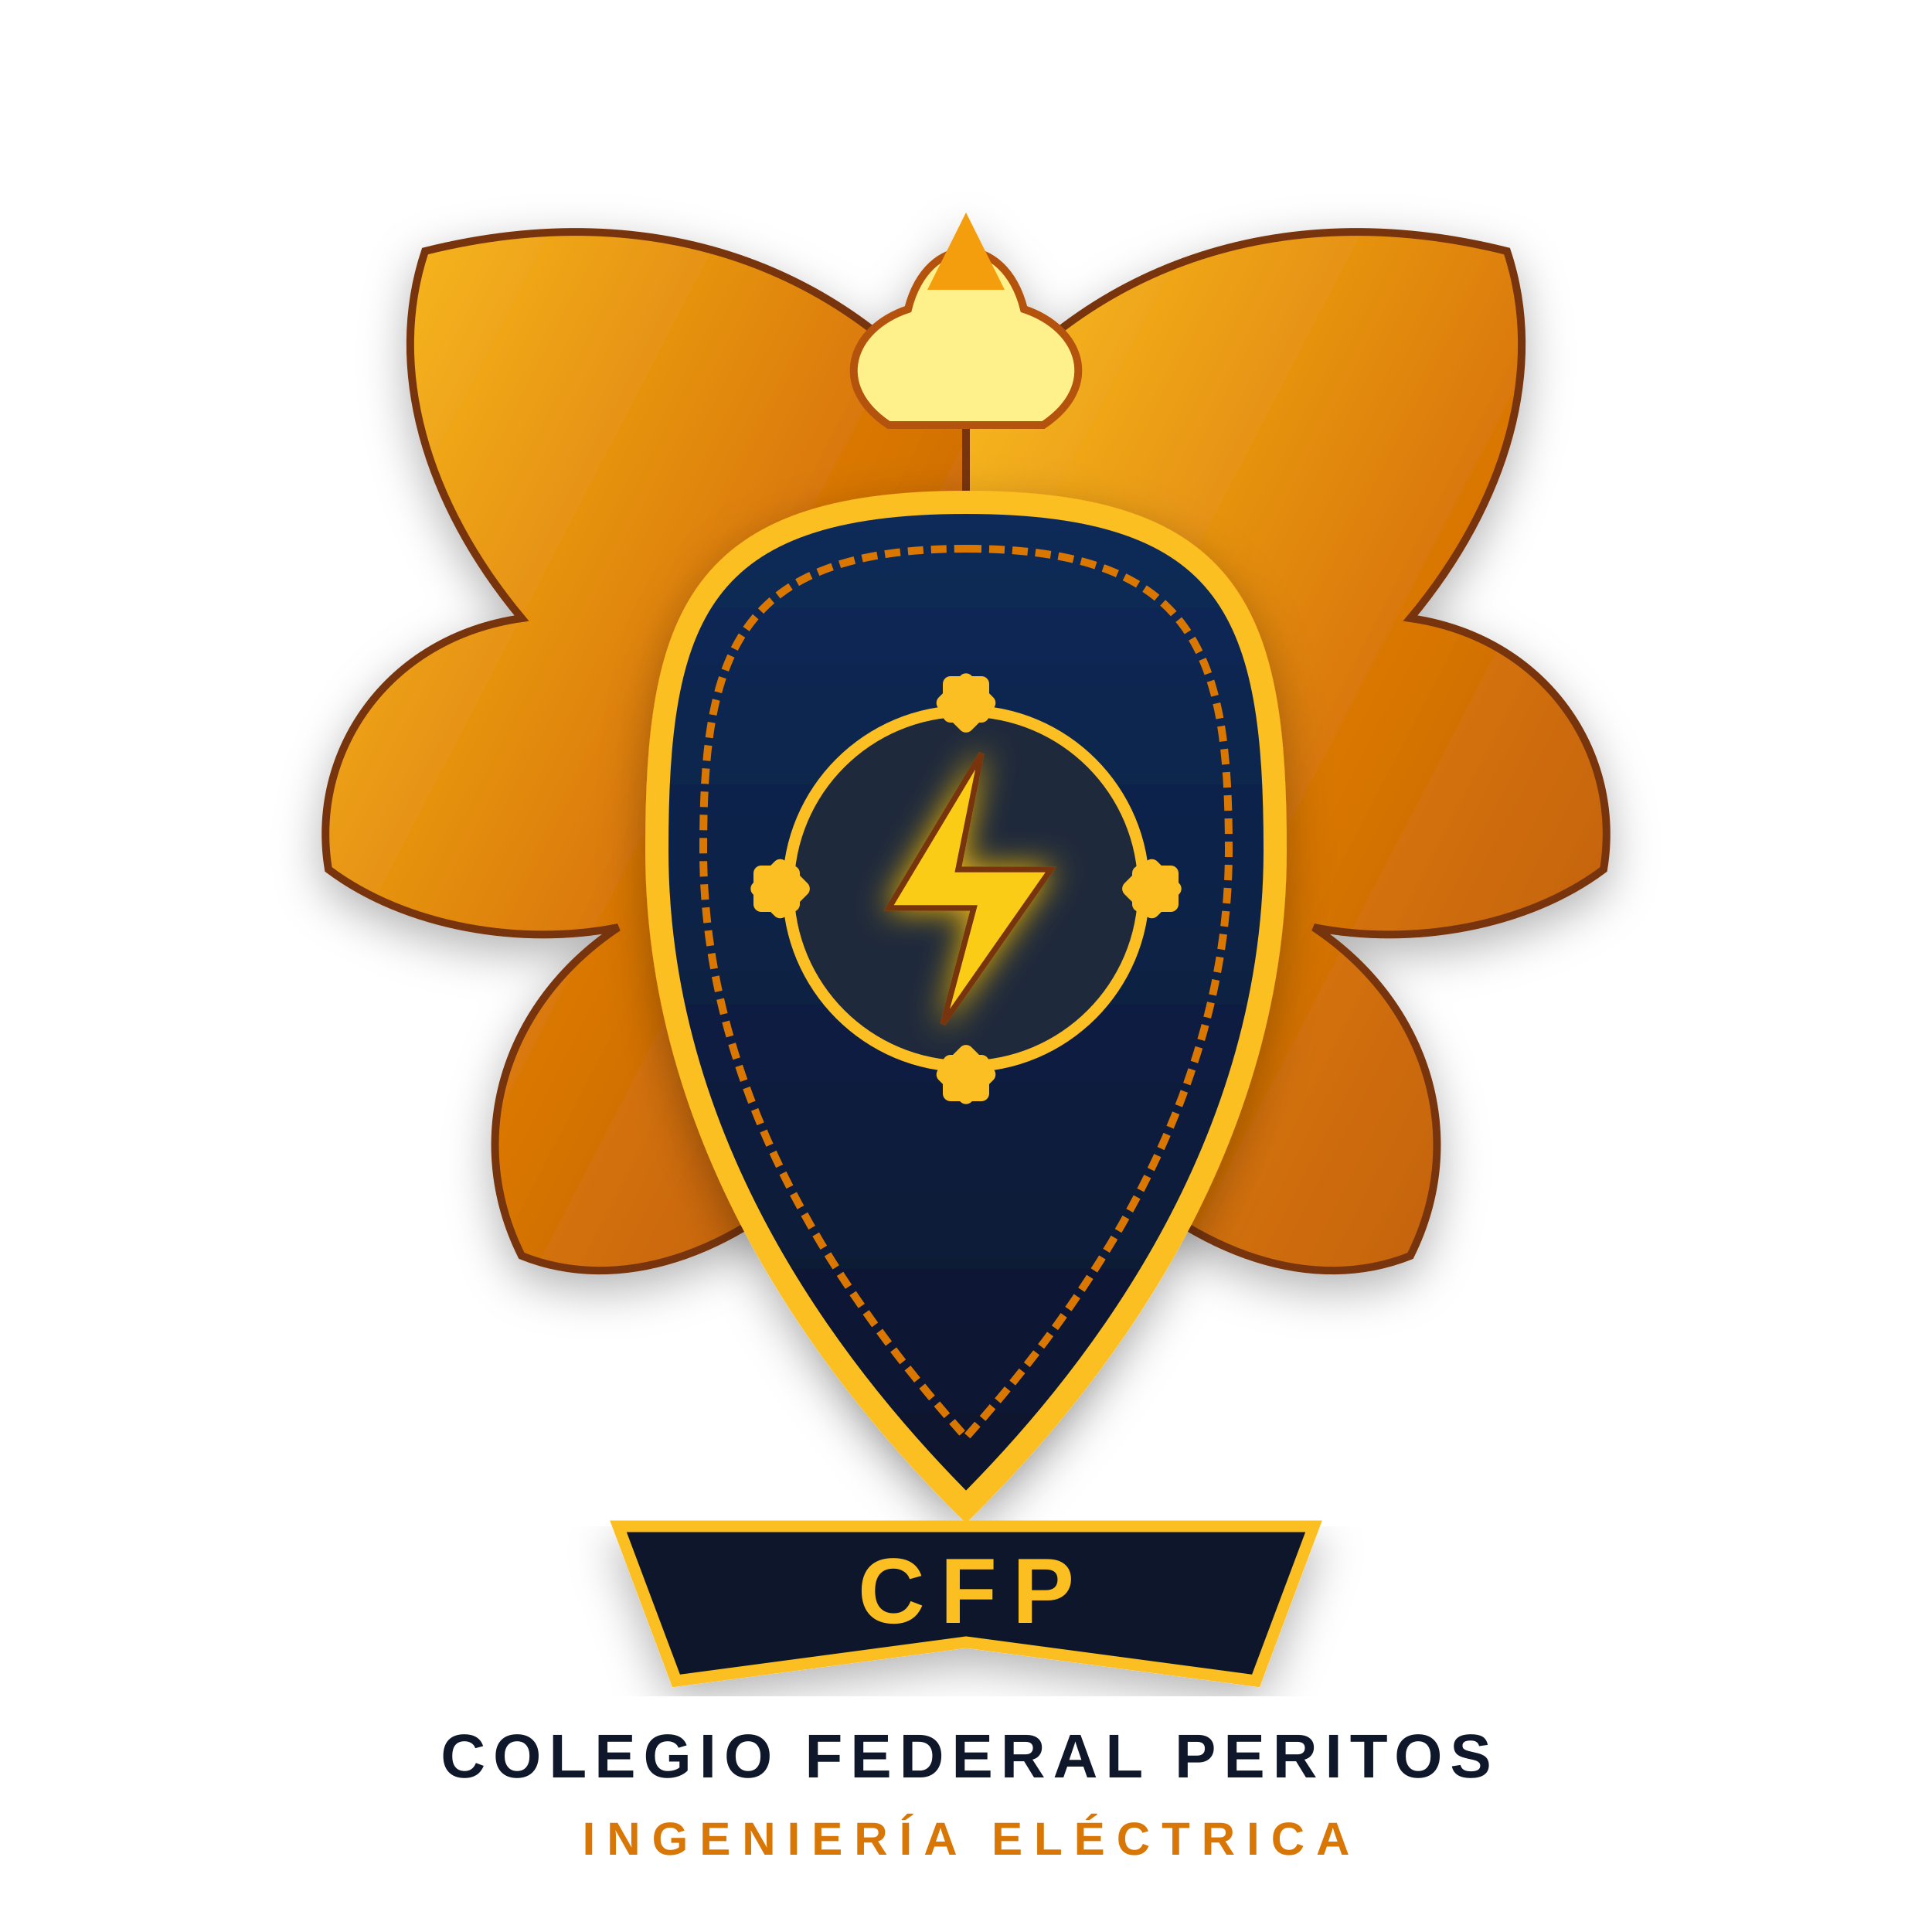
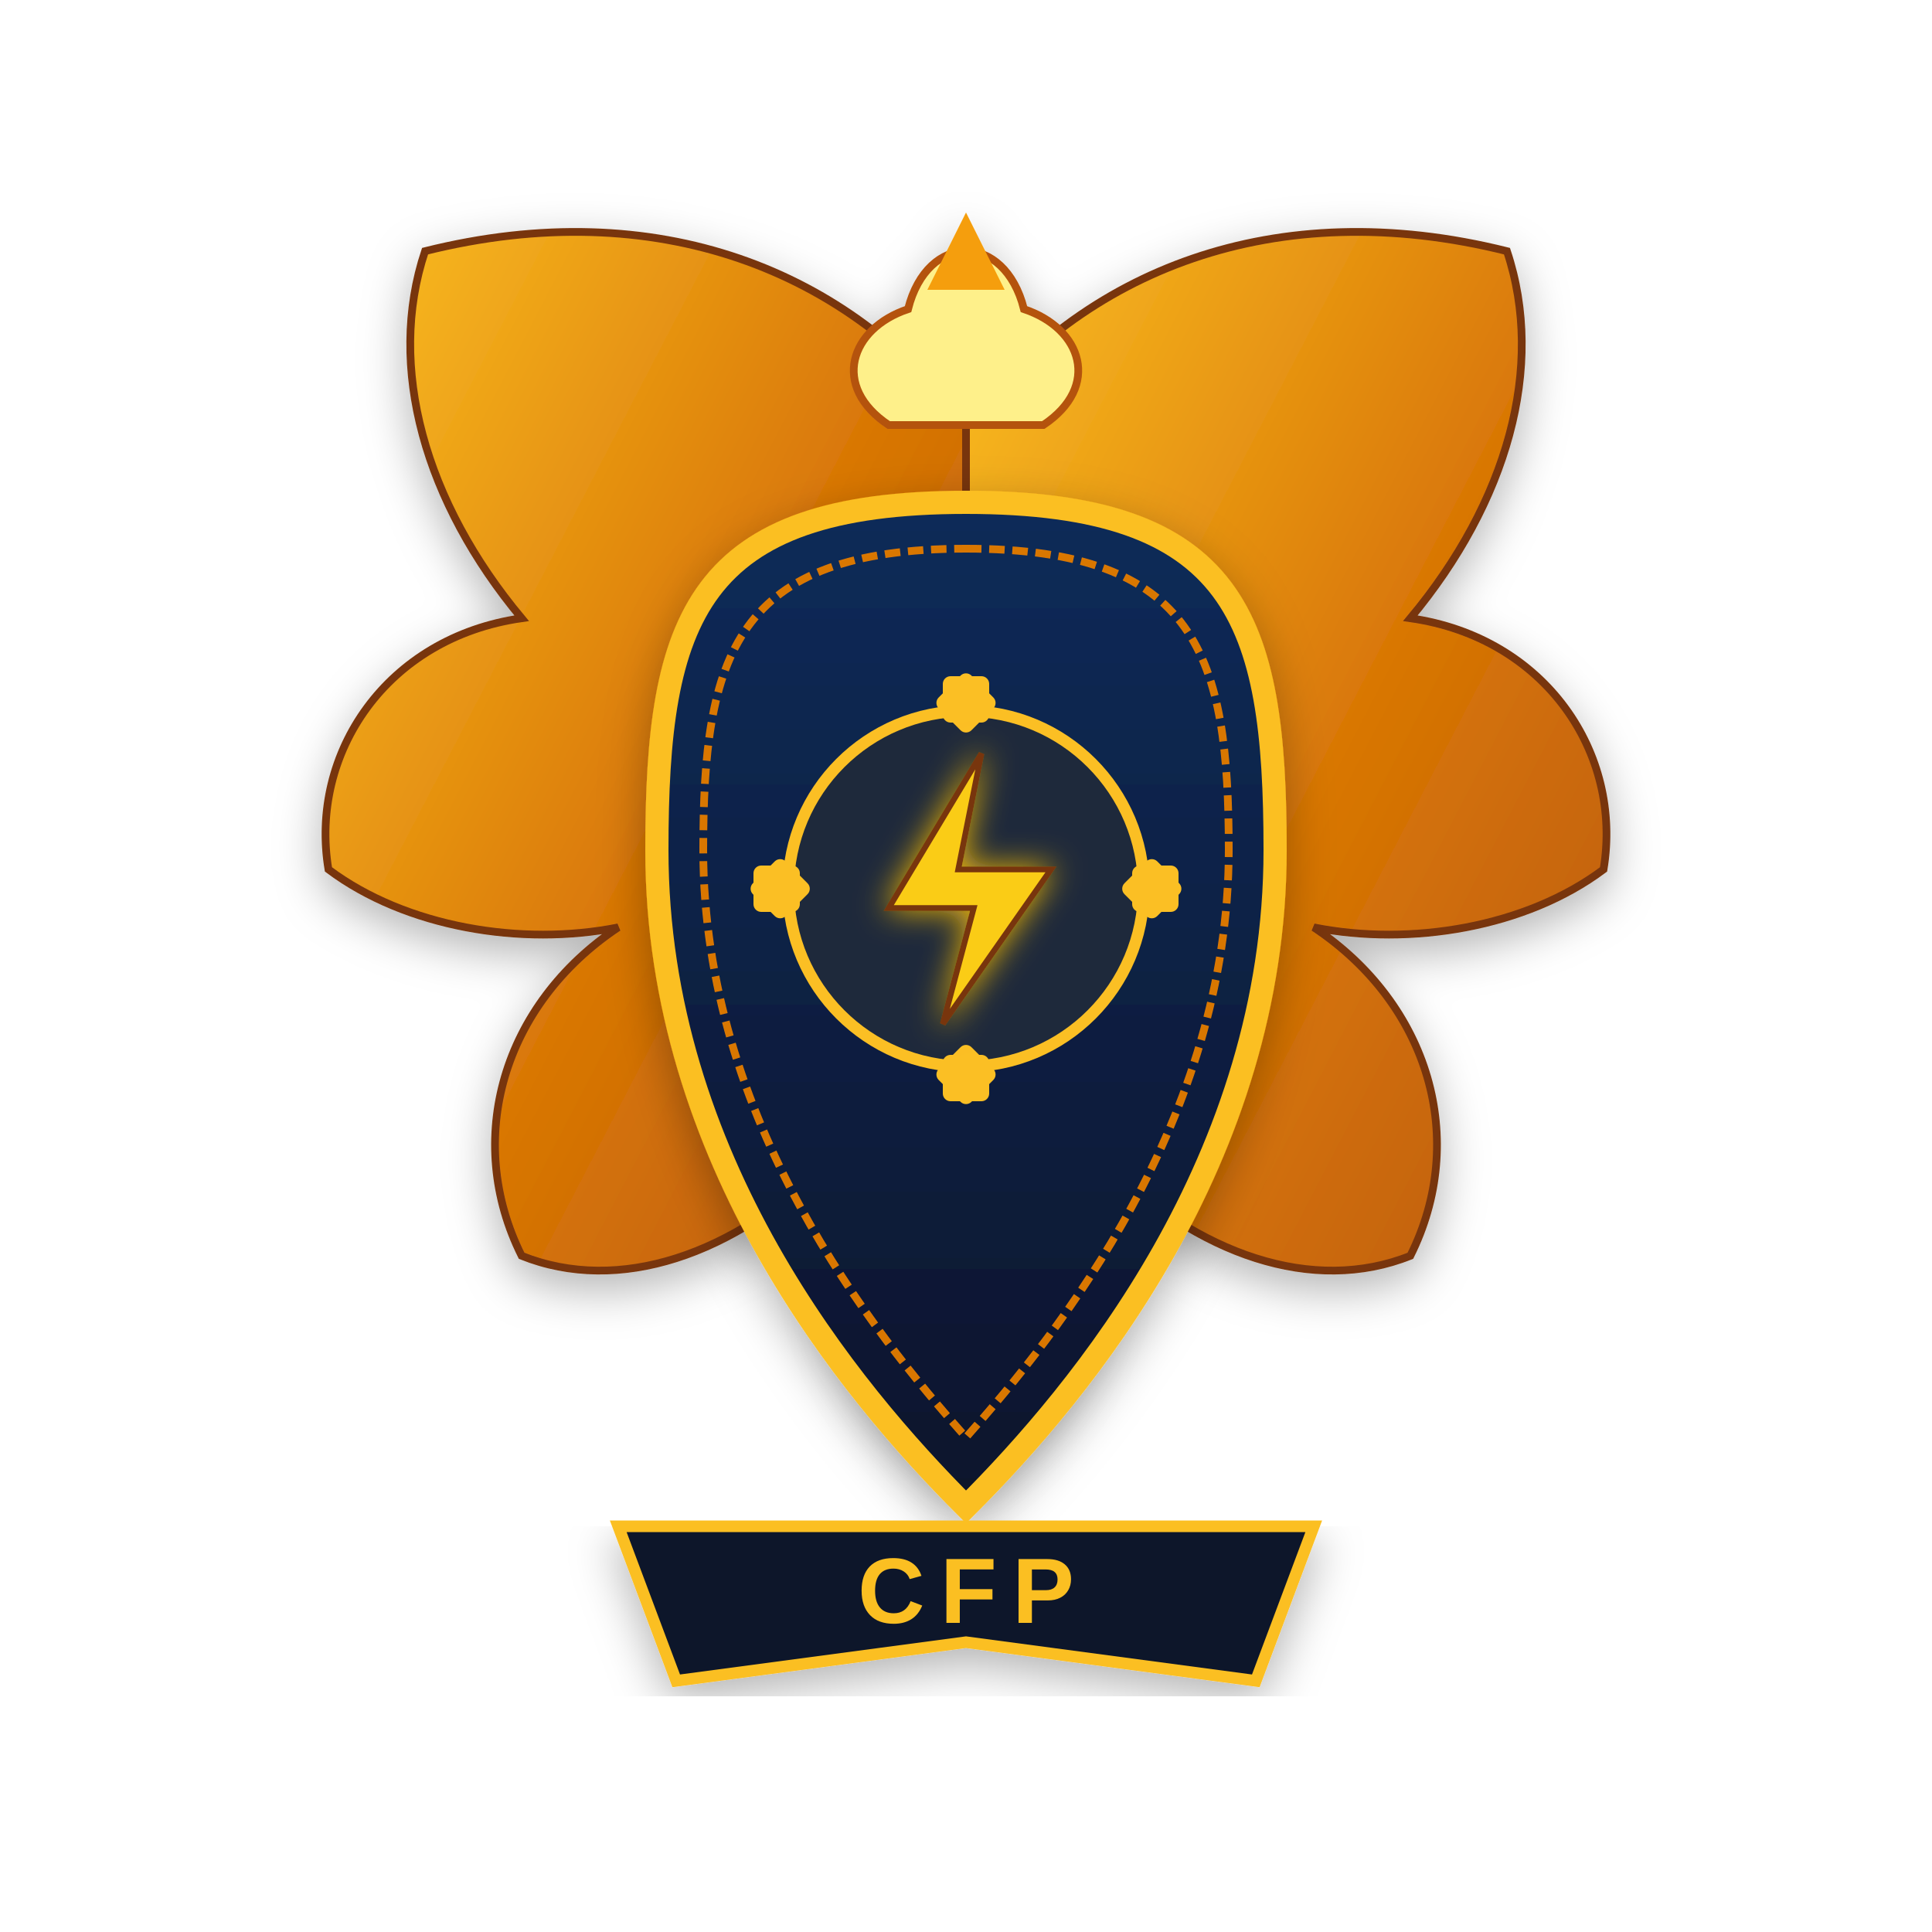
<svg xmlns="http://www.w3.org/2000/svg" viewBox="0 0 500 500" width="100%" height="100%">
  <defs>
    <linearGradient id="goldGrad" x1="0%" y1="0%" x2="100%" y2="100%">
      <stop offset="0%" stop-color="#fbbf24" />
      <stop offset="50%" stop-color="#d97706" />
      <stop offset="100%" stop-color="#b45309" />
    </linearGradient>
    <linearGradient id="shieldGrad" x1="0%" y1="0%" x2="0%" y2="100%">
      <stop offset="0%" stop-color="#0f2b59" />
      <stop offset="100%" stop-color="#07142b" />
    </linearGradient>
    <linearGradient id="electricGrad" x1="0%" y1="0%" x2="100%" y2="100%">
      <stop offset="0%" stop-color="#38bdf8" />
      <stop offset="100%" stop-color="#0284c7" />
    </linearGradient>
    <filter id="shadow" x="-10%" y="-10%" width="120%" height="120%">
      <feDropShadow dx="0" dy="4" stdDeviation="6" flood-opacity="0.3" />
    </filter>
  </defs>
  <g filter="url(#shadow)">
    <path d="M 250,110 C 220,70 170,50 110,65 C 100,95 110,130 135,160 C 100,165 80,195 85,225 C 105,240 135,245 160,240 C 130,260 120,295 135,325 C 160,335 190,325 215,300 C 210,330 220,360 250,380 Z" fill="url(#goldGrad)" stroke="#78350f" stroke-width="2" />
    <path d="M 250,110 C 280,70 330,50 390,65 C 400,95 390,130 365,160 C 400,165 420,195 415,225 C 395,240 365,245 340,240 C 370,260 380,295 365,325 C 340,335 310,325 285,300 C 290,330 280,360 250,380 Z" fill="url(#goldGrad)" stroke="#78350f" stroke-width="2" />
    <path d="M 235,80 C 240,60 260,60 265,80 C 280,85 285,100 270,110 L 230,110 C 215,100 220,85 235,80 Z" fill="#fef08a" stroke="#b45309" stroke-width="2" />
    <polygon points="250,55 240,75 260,75" fill="#f59e0b" />
  </g>
  <g filter="url(#shadow)">
    <path d="M 250,130 C 320,130 330,160 330,220 C 330,300 280,360 250,390 C 220,360 170,300 170,220 C 170,160 180,130 250,130 Z" fill="url(#shieldGrad)" stroke="#fbbf24" stroke-width="6" />
    <path d="M 250,142 C 310,142 318,170 318,220 C 318,290 274,345 250,372 C 226,345 182,290 182,220 C 182,170 190,142 250,142 Z" fill="none" stroke="#d97706" stroke-width="2" stroke-dasharray="4,2" />
  </g>
  <g transform="translate(250,230)">
    <circle r="46" fill="#1e293b" stroke="#fbbf24" stroke-width="3" />
    <g fill="#fbbf24">
      <rect x="-6" y="-55" width="12" height="12" rx="2" />
      <rect x="-6" y="43" width="12" height="12" rx="2" />
      <rect x="-55" y="-6" width="12" height="12" rx="2" />
      <rect x="43" y="-6" width="12" height="12" rx="2" />
      <rect x="-40" y="-40" width="12" height="12" rx="2" transform="rotate(45)" />
      <rect x="28" y="-40" width="12" height="12" rx="2" transform="rotate(45)" />
      <rect x="-40" y="28" width="12" height="12" rx="2" transform="rotate(45)" />
      <rect x="28" y="28" width="12" height="12" rx="2" transform="rotate(45)" />
    </g>
    <polygon points="4,-35 -20,5 2,5 -6,35 22,-5 -2,-5" fill="#facc15" stroke="#78350f" stroke-width="1.5" filter="drop-shadow(0 0 4px #eab308)" />
  </g>
  <g filter="url(#shadow)">
    <path d="M 160,395 L 340,395 L 325,435 L 250,425 L 175,435 Z" fill="#0f172a" stroke="#fbbf24" stroke-width="3" />
    <text x="250" y="420" text-anchor="middle" font-family="Arial, Helvetica, sans-serif" font-weight="900" font-size="24" fill="#fbbf24" letter-spacing="4">CFP</text>
  </g>
-   <g font-family="Arial, Helvetica, sans-serif" font-weight="bold">
-     <text x="250" y="460" text-anchor="middle" font-size="16" fill="#0f172a" letter-spacing="2">COLEGIO FEDERAL PERITOS</text>
-     <text x="250" y="480" text-anchor="middle" font-size="12" fill="#d97706" letter-spacing="3">INGENIERÍA ELÉCTRICA</text>
-   </g>
</svg>
